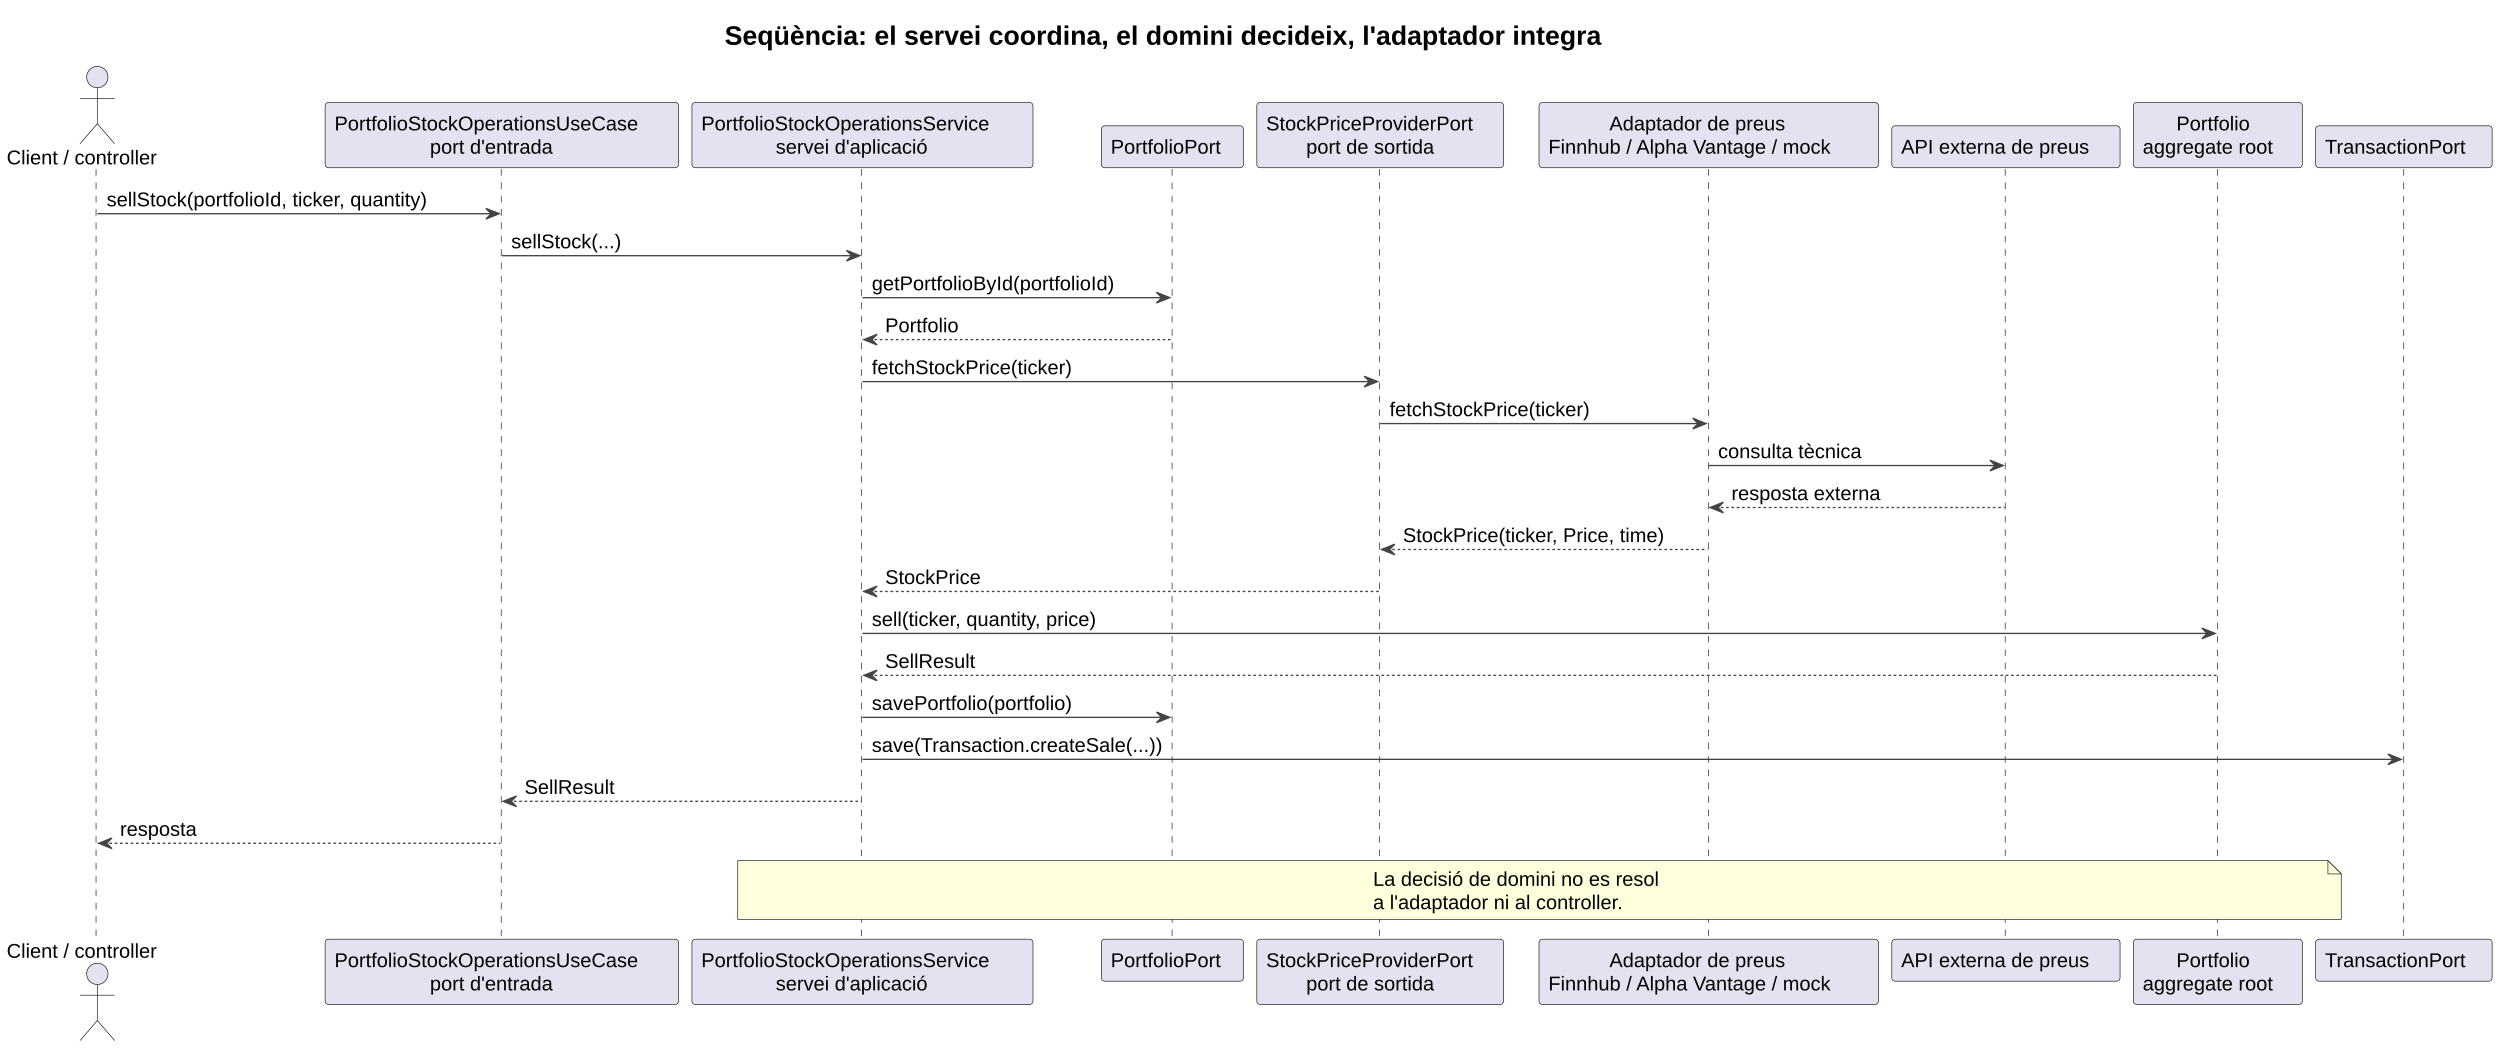
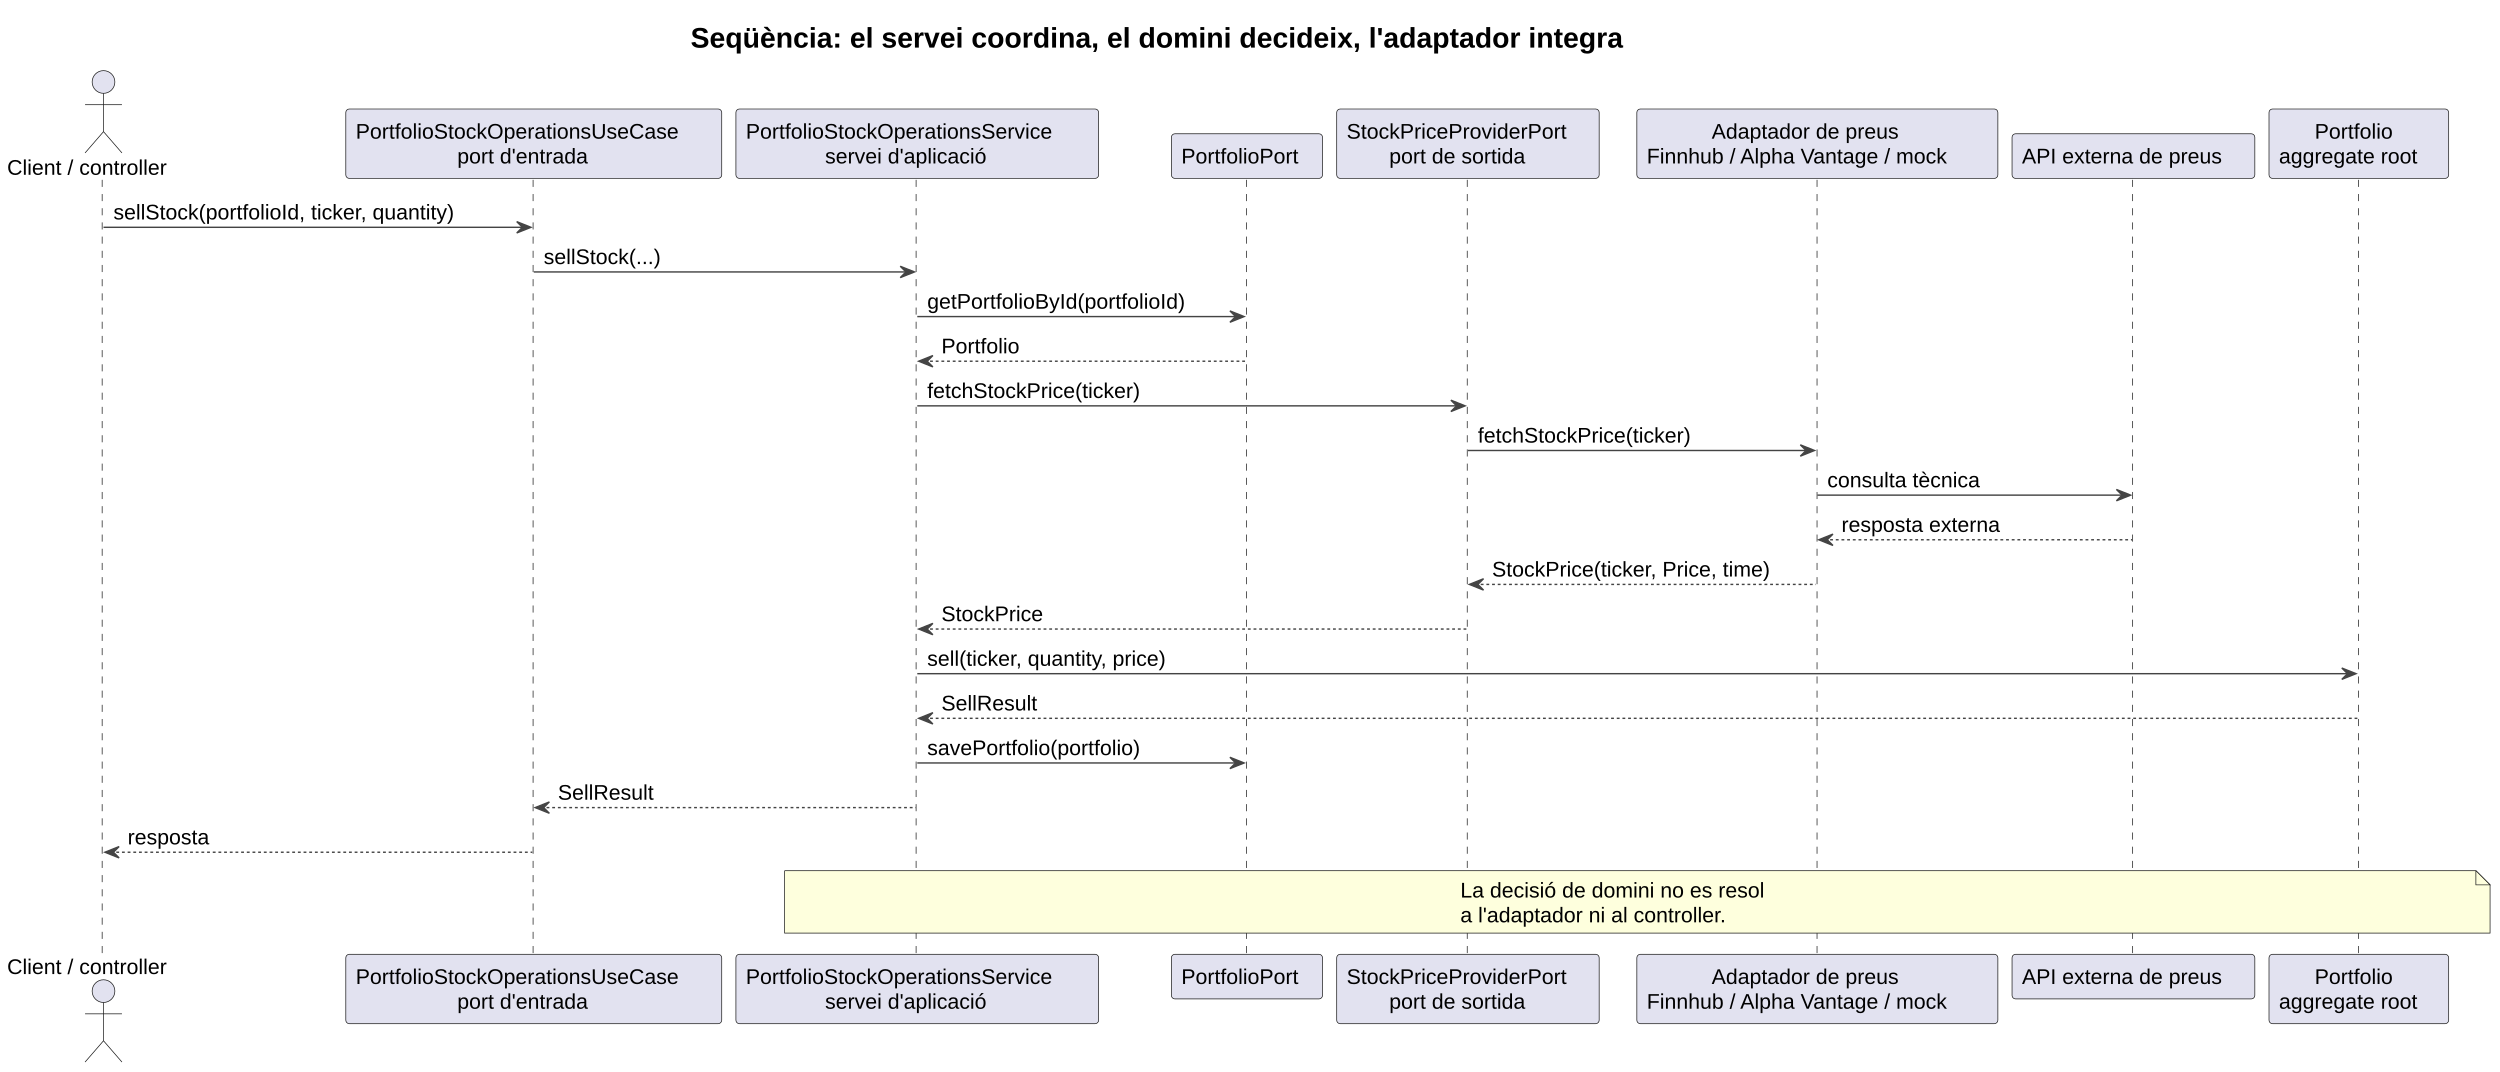
- <svg xmlns="http://www.w3.org/2000/svg" contentStyleType="text/css" data-diagram-type="SEQUENCE" height="787px" preserveAspectRatio="none" style="width:1874px;height:787px;background:#FFFFFF;" version="1.1" viewBox="0 0 1874 787" width="1874px" zoomAndPan="magnify">
+ <svg xmlns="http://www.w3.org/2000/svg" contentStyleType="text/css" data-diagram-type="SEQUENCE" height="755px" preserveAspectRatio="none" style="width:1762px;height:755px;background:#FFFFFF;" version="1.1" viewBox="0 0 1762 755" width="1762px" zoomAndPan="magnify">
  <defs />
  <g>
-     <text fill="#000000" font-family="Arial" font-size="20" font-weight="bold" lengthAdjust="spacing" textLength="785.713" x="543.197" y="33.565">Seqüència: el servei coordina, el domini decideix, l'adaptador integra</text>
+     <text fill="#000000" font-family="Arial" font-size="20" font-weight="bold" lengthAdjust="spacing" textLength="785.713" x="486.719" y="33.565">Seqüència: el servei coordina, el domini decideix, l'adaptador integra</text>
    <g class="participant-lifeline" data-entity-uid="part1" data-qualified-name="Client" id="part1-lifeline">
      <g>
-         <rect fill="#000000" fill-opacity="0" height="578.297" width="8" x="68.951" y="126.742" />
-         <line style="stroke:#181818;stroke-width:0.5;stroke-dasharray:5,5;" x1="72" x2="72" y1="126.742" y2="705.039" />
+         <rect fill="#000000" fill-opacity="0" height="546.836" width="8" x="68.951" y="126.742" />
+         <line style="stroke:#181818;stroke-width:0.5;stroke-dasharray:5,5;" x1="72" x2="72" y1="126.742" y2="673.578" />
      </g>
    </g>
    <g class="participant-lifeline" data-entity-uid="part2" data-qualified-name="InPort" id="part2-lifeline">
      <g>
-         <rect fill="#000000" fill-opacity="0" height="578.297" width="8" x="372.194" y="126.742" />
-         <line style="stroke:#181818;stroke-width:0.5;stroke-dasharray:5,5;" x1="375.719" x2="375.719" y1="126.742" y2="705.039" />
+         <rect fill="#000000" fill-opacity="0" height="546.836" width="8" x="372.194" y="126.742" />
+         <line style="stroke:#181818;stroke-width:0.5;stroke-dasharray:5,5;" x1="375.719" x2="375.719" y1="126.742" y2="673.578" />
      </g>
    </g>
    <g class="participant-lifeline" data-entity-uid="part3" data-qualified-name="Service" id="part3-lifeline">
      <g>
-         <rect fill="#000000" fill-opacity="0" height="578.297" width="8" x="642.497" y="126.742" />
-         <line style="stroke:#181818;stroke-width:0.5;stroke-dasharray:5,5;" x1="645.669" x2="645.669" y1="126.742" y2="705.039" />
+         <rect fill="#000000" fill-opacity="0" height="546.836" width="8" x="642.497" y="126.742" />
+         <line style="stroke:#181818;stroke-width:0.5;stroke-dasharray:5,5;" x1="645.669" x2="645.669" y1="126.742" y2="673.578" />
      </g>
    </g>
    <g class="participant-lifeline" data-entity-uid="part4" data-qualified-name="PortfolioPort" id="part4-lifeline">
      <g>
-         <rect fill="#000000" fill-opacity="0" height="578.297" width="8" x="874.849" y="126.742" />
-         <line style="stroke:#181818;stroke-width:0.5;stroke-dasharray:5,5;" x1="878.593" x2="878.593" y1="126.742" y2="705.039" />
+         <rect fill="#000000" fill-opacity="0" height="546.836" width="8" x="874.849" y="126.742" />
+         <line style="stroke:#181818;stroke-width:0.5;stroke-dasharray:5,5;" x1="878.593" x2="878.593" y1="126.742" y2="673.578" />
      </g>
    </g>
    <g class="participant-lifeline" data-entity-uid="part5" data-qualified-name="PricePort" id="part5-lifeline">
      <g>
-         <rect fill="#000000" fill-opacity="0" height="578.297" width="8" x="1030.601" y="126.742" />
-         <line style="stroke:#181818;stroke-width:0.5;stroke-dasharray:5,5;" x1="1034.105" x2="1034.105" y1="126.742" y2="705.039" />
+         <rect fill="#000000" fill-opacity="0" height="546.836" width="8" x="1030.601" y="126.742" />
+         <line style="stroke:#181818;stroke-width:0.5;stroke-dasharray:5,5;" x1="1034.105" x2="1034.105" y1="126.742" y2="673.578" />
      </g>
    </g>
    <g class="participant-lifeline" data-entity-uid="part6" data-qualified-name="Adapter" id="part6-lifeline">
      <g>
-         <rect fill="#000000" fill-opacity="0" height="578.297" width="8" x="1276.869" y="126.742" />
-         <line style="stroke:#181818;stroke-width:0.5;stroke-dasharray:5,5;" x1="1280.645" x2="1280.645" y1="126.742" y2="705.039" />
+         <rect fill="#000000" fill-opacity="0" height="546.836" width="8" x="1276.869" y="126.742" />
+         <line style="stroke:#181818;stroke-width:0.5;stroke-dasharray:5,5;" x1="1280.645" x2="1280.645" y1="126.742" y2="673.578" />
      </g>
    </g>
    <g class="participant-lifeline" data-entity-uid="part7" data-qualified-name="ExternalApi" id="part7-lifeline">
      <g>
-         <rect fill="#000000" fill-opacity="0" height="578.297" width="8" x="1499.644" y="126.742" />
-         <line style="stroke:#181818;stroke-width:0.5;stroke-dasharray:5,5;" x1="1503.092" x2="1503.092" y1="126.742" y2="705.039" />
+         <rect fill="#000000" fill-opacity="0" height="546.836" width="8" x="1499.644" y="126.742" />
+         <line style="stroke:#181818;stroke-width:0.5;stroke-dasharray:5,5;" x1="1503.092" x2="1503.092" y1="126.742" y2="673.578" />
      </g>
    </g>
    <g class="participant-lifeline" data-entity-uid="part8" data-qualified-name="Portfolio" id="part8-lifeline">
      <g>
-         <rect fill="#000000" fill-opacity="0" height="578.297" width="8" x="1658.509" y="126.742" />
-         <line style="stroke:#181818;stroke-width:0.5;stroke-dasharray:5,5;" x1="1662.197" x2="1662.197" y1="126.742" y2="705.039" />
-       </g>
-     </g>
-     <g class="participant-lifeline" data-entity-uid="part9" data-qualified-name="TransactionPort" id="part9-lifeline">
-       <g>
-         <rect fill="#000000" fill-opacity="0" height="578.297" width="8" x="1797.964" y="126.742" />
-         <line style="stroke:#181818;stroke-width:0.5;stroke-dasharray:5,5;" x1="1801.821" x2="1801.821" y1="126.742" y2="705.039" />
+         <rect fill="#000000" fill-opacity="0" height="546.836" width="8" x="1658.509" y="126.742" />
+         <line style="stroke:#181818;stroke-width:0.5;stroke-dasharray:5,5;" x1="1662.197" x2="1662.197" y1="126.742" y2="673.578" />
      </g>
    </g>
    <g class="participant participant-head" data-entity-uid="part1" data-qualified-name="Client" id="part1-head">
      <text fill="#000000" font-family="Arial" font-size="15" lengthAdjust="spacing" textLength="129.902" x="5" y="123.205">Client / controller</text>
      <ellipse cx="72.951" cy="57.781" fill="#E2E2F0" rx="8" ry="8" style="stroke:#181818;stroke-width:0.5;" />
      <path d="M72.951,65.781 L72.951,92.781 M59.951,73.781 L85.951,73.781 M72.951,92.781 L59.951,107.781 M72.951,92.781 L85.951,107.781" fill="none" style="stroke:#181818;stroke-width:0.5;" />
    </g>
    <g class="participant participant-tail" data-entity-uid="part1" data-qualified-name="Client" id="part1-tail">
-       <text fill="#000000" font-family="Arial" font-size="15" lengthAdjust="spacing" textLength="129.902" x="5" y="717.962">Client / controller</text>
-       <ellipse cx="72.951" cy="730" fill="#E2E2F0" rx="8" ry="8" style="stroke:#181818;stroke-width:0.5;" />
-       <path d="M72.951,738 L72.951,765 M59.951,746 L85.951,746 M72.951,765 L59.951,780 M72.951,765 L85.951,780" fill="none" style="stroke:#181818;stroke-width:0.5;" />
+       <text fill="#000000" font-family="Arial" font-size="15" lengthAdjust="spacing" textLength="129.902" x="5" y="686.501">Client / controller</text>
+       <ellipse cx="72.951" cy="698.539" fill="#E2E2F0" rx="8" ry="8" style="stroke:#181818;stroke-width:0.5;" />
+       <path d="M72.951,706.539 L72.951,733.539 M59.951,714.539 L85.951,714.539 M72.951,733.539 L59.951,748.539 M72.951,733.539 L85.951,748.539" fill="none" style="stroke:#181818;stroke-width:0.5;" />
    </g>
    <g class="participant participant-head" data-entity-uid="part2" data-qualified-name="InPort" id="part2-head">
      <rect fill="#E2E2F0" height="48.922" rx="2.5" ry="2.5" style="stroke:#181818;stroke-width:0.5;" width="264.95" x="243.72" y="76.82" />
      <text fill="#000000" font-family="Arial" font-size="15" lengthAdjust="spacing" textLength="250.95" x="250.72" y="97.744">PortfolioStockOperationsUseCase</text>
      <text fill="#000000" font-family="Arial" font-size="15" lengthAdjust="spacing" textLength="107.849" x="322.27" y="115.205">port d'entrada</text>
    </g>
    <g class="participant participant-tail" data-entity-uid="part2" data-qualified-name="InPort" id="part2-tail">
-       <rect fill="#E2E2F0" height="48.922" rx="2.5" ry="2.5" style="stroke:#181818;stroke-width:0.5;" width="264.95" x="243.72" y="704.039" />
-       <text fill="#000000" font-family="Arial" font-size="15" lengthAdjust="spacing" textLength="250.95" x="250.72" y="724.962">PortfolioStockOperationsUseCase</text>
-       <text fill="#000000" font-family="Arial" font-size="15" lengthAdjust="spacing" textLength="107.849" x="322.27" y="742.423">port d'entrada</text>
+       <rect fill="#E2E2F0" height="48.922" rx="2.5" ry="2.5" style="stroke:#181818;stroke-width:0.5;" width="264.95" x="243.72" y="672.578" />
+       <text fill="#000000" font-family="Arial" font-size="15" lengthAdjust="spacing" textLength="250.95" x="250.72" y="693.501">PortfolioStockOperationsUseCase</text>
+       <text fill="#000000" font-family="Arial" font-size="15" lengthAdjust="spacing" textLength="107.849" x="322.27" y="710.962">port d'entrada</text>
    </g>
    <g class="participant participant-head" data-entity-uid="part3" data-qualified-name="Service" id="part3-head">
      <rect fill="#E2E2F0" height="48.922" rx="2.5" ry="2.5" style="stroke:#181818;stroke-width:0.5;" width="255.655" x="518.669" y="76.82" />
      <text fill="#000000" font-family="Arial" font-size="15" lengthAdjust="spacing" textLength="241.655" x="525.669" y="97.744">PortfolioStockOperationsService</text>
      <text fill="#000000" font-family="Arial" font-size="15" lengthAdjust="spacing" textLength="129.976" x="581.509" y="115.205">servei d'aplicació</text>
    </g>
    <g class="participant participant-tail" data-entity-uid="part3" data-qualified-name="Service" id="part3-tail">
-       <rect fill="#E2E2F0" height="48.922" rx="2.5" ry="2.5" style="stroke:#181818;stroke-width:0.5;" width="255.655" x="518.669" y="704.039" />
-       <text fill="#000000" font-family="Arial" font-size="15" lengthAdjust="spacing" textLength="241.655" x="525.669" y="724.962">PortfolioStockOperationsService</text>
-       <text fill="#000000" font-family="Arial" font-size="15" lengthAdjust="spacing" textLength="129.976" x="581.509" y="742.423">servei d'aplicació</text>
+       <rect fill="#E2E2F0" height="48.922" rx="2.5" ry="2.5" style="stroke:#181818;stroke-width:0.5;" width="255.655" x="518.669" y="672.578" />
+       <text fill="#000000" font-family="Arial" font-size="15" lengthAdjust="spacing" textLength="241.655" x="525.669" y="693.501">PortfolioStockOperationsService</text>
+       <text fill="#000000" font-family="Arial" font-size="15" lengthAdjust="spacing" textLength="129.976" x="581.509" y="710.962">servei d'aplicació</text>
    </g>
    <g class="participant participant-head" data-entity-uid="part4" data-qualified-name="PortfolioPort" id="part4-head">
      <rect fill="#E2E2F0" height="31.461" rx="2.5" ry="2.5" style="stroke:#181818;stroke-width:0.5;" width="106.512" x="825.593" y="94.281" />
      <text fill="#000000" font-family="Arial" font-size="15" lengthAdjust="spacing" textLength="92.512" x="832.593" y="115.205">PortfolioPort</text>
    </g>
    <g class="participant participant-tail" data-entity-uid="part4" data-qualified-name="PortfolioPort" id="part4-tail">
-       <rect fill="#E2E2F0" height="31.461" rx="2.5" ry="2.5" style="stroke:#181818;stroke-width:0.5;" width="106.512" x="825.593" y="704.039" />
-       <text fill="#000000" font-family="Arial" font-size="15" lengthAdjust="spacing" textLength="92.512" x="832.593" y="724.962">PortfolioPort</text>
+       <rect fill="#E2E2F0" height="31.461" rx="2.5" ry="2.5" style="stroke:#181818;stroke-width:0.5;" width="106.512" x="825.593" y="672.578" />
+       <text fill="#000000" font-family="Arial" font-size="15" lengthAdjust="spacing" textLength="92.512" x="832.593" y="693.501">PortfolioPort</text>
    </g>
    <g class="participant participant-head" data-entity-uid="part5" data-qualified-name="PricePort" id="part5-head">
      <rect fill="#E2E2F0" height="48.922" rx="2.5" ry="2.5" style="stroke:#181818;stroke-width:0.5;" width="184.991" x="942.105" y="76.82" />
      <text fill="#000000" font-family="Arial" font-size="15" lengthAdjust="spacing" textLength="170.991" x="949.105" y="97.744">StockPriceProviderPort</text>
      <text fill="#000000" font-family="Arial" font-size="15" lengthAdjust="spacing" textLength="110.955" x="979.123" y="115.205">port de sortida</text>
    </g>
    <g class="participant participant-tail" data-entity-uid="part5" data-qualified-name="PricePort" id="part5-tail">
-       <rect fill="#E2E2F0" height="48.922" rx="2.5" ry="2.5" style="stroke:#181818;stroke-width:0.5;" width="184.991" x="942.105" y="704.039" />
-       <text fill="#000000" font-family="Arial" font-size="15" lengthAdjust="spacing" textLength="170.991" x="949.105" y="724.962">StockPriceProviderPort</text>
-       <text fill="#000000" font-family="Arial" font-size="15" lengthAdjust="spacing" textLength="110.955" x="979.123" y="742.423">port de sortida</text>
+       <rect fill="#E2E2F0" height="48.922" rx="2.5" ry="2.5" style="stroke:#181818;stroke-width:0.5;" width="184.991" x="942.105" y="672.578" />
+       <text fill="#000000" font-family="Arial" font-size="15" lengthAdjust="spacing" textLength="170.991" x="949.105" y="693.501">StockPriceProviderPort</text>
+       <text fill="#000000" font-family="Arial" font-size="15" lengthAdjust="spacing" textLength="110.955" x="979.123" y="710.962">port de sortida</text>
    </g>
    <g class="participant participant-head" data-entity-uid="part6" data-qualified-name="Adapter" id="part6-head">
      <rect fill="#E2E2F0" height="48.922" rx="2.5" ry="2.5" style="stroke:#181818;stroke-width:0.5;" width="254.447" x="1153.645" y="76.82" />
      <text fill="#000000" font-family="Arial" font-size="15" lengthAdjust="spacing" textLength="148.96" x="1206.389" y="97.744">Adaptador de preus</text>
      <text fill="#000000" font-family="Arial" font-size="15" lengthAdjust="spacing" textLength="240.447" x="1160.645" y="115.205">Finnhub / Alpha Vantage / mock</text>
    </g>
    <g class="participant participant-tail" data-entity-uid="part6" data-qualified-name="Adapter" id="part6-tail">
-       <rect fill="#E2E2F0" height="48.922" rx="2.5" ry="2.5" style="stroke:#181818;stroke-width:0.5;" width="254.447" x="1153.645" y="704.039" />
-       <text fill="#000000" font-family="Arial" font-size="15" lengthAdjust="spacing" textLength="148.96" x="1206.389" y="724.962">Adaptador de preus</text>
-       <text fill="#000000" font-family="Arial" font-size="15" lengthAdjust="spacing" textLength="240.447" x="1160.645" y="742.423">Finnhub / Alpha Vantage / mock</text>
+       <rect fill="#E2E2F0" height="48.922" rx="2.5" ry="2.5" style="stroke:#181818;stroke-width:0.5;" width="254.447" x="1153.645" y="672.578" />
+       <text fill="#000000" font-family="Arial" font-size="15" lengthAdjust="spacing" textLength="148.96" x="1206.389" y="693.501">Adaptador de preus</text>
+       <text fill="#000000" font-family="Arial" font-size="15" lengthAdjust="spacing" textLength="240.447" x="1160.645" y="710.962">Finnhub / Alpha Vantage / mock</text>
    </g>
    <g class="participant participant-head" data-entity-uid="part7" data-qualified-name="ExternalApi" id="part7-head">
      <rect fill="#E2E2F0" height="31.461" rx="2.5" ry="2.5" style="stroke:#181818;stroke-width:0.5;" width="171.105" x="1418.092" y="94.281" />
      <text fill="#000000" font-family="Arial" font-size="15" lengthAdjust="spacing" textLength="157.105" x="1425.092" y="115.205">API externa de preus</text>
    </g>
    <g class="participant participant-tail" data-entity-uid="part7" data-qualified-name="ExternalApi" id="part7-tail">
-       <rect fill="#E2E2F0" height="31.461" rx="2.5" ry="2.5" style="stroke:#181818;stroke-width:0.5;" width="171.105" x="1418.092" y="704.039" />
-       <text fill="#000000" font-family="Arial" font-size="15" lengthAdjust="spacing" textLength="157.105" x="1425.092" y="724.962">API externa de preus</text>
+       <rect fill="#E2E2F0" height="31.461" rx="2.5" ry="2.5" style="stroke:#181818;stroke-width:0.5;" width="171.105" x="1418.092" y="672.578" />
+       <text fill="#000000" font-family="Arial" font-size="15" lengthAdjust="spacing" textLength="157.105" x="1425.092" y="693.501">API externa de preus</text>
    </g>
    <g class="participant participant-head" data-entity-uid="part8" data-qualified-name="Portfolio" id="part8-head">
      <rect fill="#E2E2F0" height="48.922" rx="2.5" ry="2.5" style="stroke:#181818;stroke-width:0.5;" width="126.624" x="1599.197" y="76.82" />
      <text fill="#000000" font-family="Arial" font-size="15" lengthAdjust="spacing" textLength="62.241" x="1631.388" y="97.744">Portfolio</text>
      <text fill="#000000" font-family="Arial" font-size="15" lengthAdjust="spacing" textLength="112.624" x="1606.197" y="115.205">aggregate root</text>
    </g>
    <g class="participant participant-tail" data-entity-uid="part8" data-qualified-name="Portfolio" id="part8-tail">
-       <rect fill="#E2E2F0" height="48.922" rx="2.5" ry="2.5" style="stroke:#181818;stroke-width:0.5;" width="126.624" x="1599.197" y="704.039" />
-       <text fill="#000000" font-family="Arial" font-size="15" lengthAdjust="spacing" textLength="62.241" x="1631.388" y="724.962">Portfolio</text>
-       <text fill="#000000" font-family="Arial" font-size="15" lengthAdjust="spacing" textLength="112.624" x="1606.197" y="742.423">aggregate root</text>
-     </g>
-     <g class="participant participant-head" data-entity-uid="part9" data-qualified-name="TransactionPort" id="part9-head">
-       <rect fill="#E2E2F0" height="31.461" rx="2.5" ry="2.5" style="stroke:#181818;stroke-width:0.5;" width="132.286" x="1735.821" y="94.281" />
-       <text fill="#000000" font-family="Arial" font-size="15" lengthAdjust="spacing" textLength="118.286" x="1742.821" y="115.205">TransactionPort</text>
-     </g>
-     <g class="participant participant-tail" data-entity-uid="part9" data-qualified-name="TransactionPort" id="part9-tail">
-       <rect fill="#E2E2F0" height="31.461" rx="2.5" ry="2.5" style="stroke:#181818;stroke-width:0.5;" width="132.286" x="1735.821" y="704.039" />
-       <text fill="#000000" font-family="Arial" font-size="15" lengthAdjust="spacing" textLength="118.286" x="1742.821" y="724.962">TransactionPort</text>
+       <rect fill="#E2E2F0" height="48.922" rx="2.5" ry="2.5" style="stroke:#181818;stroke-width:0.5;" width="126.624" x="1599.197" y="672.578" />
+       <text fill="#000000" font-family="Arial" font-size="15" lengthAdjust="spacing" textLength="62.241" x="1631.388" y="693.501">Portfolio</text>
+       <text fill="#000000" font-family="Arial" font-size="15" lengthAdjust="spacing" textLength="112.624" x="1606.197" y="710.962">aggregate root</text>
    </g>
    <g class="message" data-entity-1="part1" data-entity-2="part2" id="msg1">
      <polygon fill="#444444" points="364.194,156.203,374.194,160.203,364.194,164.203,368.194,160.203" style="stroke:#444444;stroke-width:1;" />
      <line style="stroke:#444444;stroke-width:1;" x1="72.951" x2="370.194" y1="160.203" y2="160.203" />
      <text fill="#000000" font-family="Arial" font-size="15" lengthAdjust="spacing" textLength="279.243" x="79.951" y="154.666">sellStock(portfolioId, ticker, quantity)</text>
    </g>
    <g class="message" data-entity-1="part2" data-entity-2="part3" id="msg2">
      <polygon fill="#444444" points="634.497,187.664,644.497,191.664,634.497,195.664,638.497,191.664" style="stroke:#444444;stroke-width:1;" />
      <line style="stroke:#444444;stroke-width:1;" x1="376.194" x2="640.497" y1="191.664" y2="191.664" />
      <text fill="#000000" font-family="Arial" font-size="15" lengthAdjust="spacing" textLength="92.9" x="383.194" y="186.126">sellStock(...)</text>
    </g>
    <g class="message" data-entity-1="part3" data-entity-2="part4" id="msg3">
      <polygon fill="#444444" points="866.849,219.125,876.849,223.125,866.849,227.125,870.849,223.125" style="stroke:#444444;stroke-width:1;" />
      <line style="stroke:#444444;stroke-width:1;" x1="646.497" x2="872.849" y1="223.125" y2="223.125" />
      <text fill="#000000" font-family="Arial" font-size="15" lengthAdjust="spacing" textLength="208.352" x="653.497" y="217.587">getPortfolioById(portfolioId)</text>
    </g>
    <g class="message" data-entity-1="part4" data-entity-2="part3" id="msg4">
      <polygon fill="#444444" points="657.497,250.586,647.497,254.586,657.497,258.586,653.497,254.586" style="stroke:#444444;stroke-width:1;" />
      <line style="stroke:#444444;stroke-width:1;stroke-dasharray:2,2;" x1="651.497" x2="877.849" y1="254.586" y2="254.586" />
      <text fill="#000000" font-family="Arial" font-size="15" lengthAdjust="spacing" textLength="62.241" x="663.497" y="249.048">Portfolio</text>
    </g>
    <g class="message" data-entity-1="part3" data-entity-2="part5" id="msg5">
      <polygon fill="#444444" points="1022.601,282.047,1032.601,286.047,1022.601,290.047,1026.601,286.047" style="stroke:#444444;stroke-width:1;" />
      <line style="stroke:#444444;stroke-width:1;" x1="646.497" x2="1028.601" y1="286.047" y2="286.047" />
      <text fill="#000000" font-family="Arial" font-size="15" lengthAdjust="spacing" textLength="170.596" x="653.497" y="280.509">fetchStockPrice(ticker)</text>
    </g>
    <g class="message" data-entity-1="part5" data-entity-2="part6" id="msg6">
      <polygon fill="#444444" points="1268.869,313.508,1278.869,317.508,1268.869,321.508,1272.869,317.508" style="stroke:#444444;stroke-width:1;" />
      <line style="stroke:#444444;stroke-width:1;" x1="1034.601" x2="1274.869" y1="317.508" y2="317.508" />
      <text fill="#000000" font-family="Arial" font-size="15" lengthAdjust="spacing" textLength="170.596" x="1041.601" y="311.97">fetchStockPrice(ticker)</text>
    </g>
    <g class="message" data-entity-1="part6" data-entity-2="part7" id="msg7">
      <polygon fill="#444444" points="1491.644,344.969,1501.644,348.969,1491.644,352.969,1495.644,348.969" style="stroke:#444444;stroke-width:1;" />
      <line style="stroke:#444444;stroke-width:1;" x1="1280.869" x2="1497.644" y1="348.969" y2="348.969" />
      <text fill="#000000" font-family="Arial" font-size="15" lengthAdjust="spacing" textLength="122.732" x="1287.869" y="343.431">consulta tècnica</text>
    </g>
    <g class="message" data-entity-1="part7" data-entity-2="part6" id="msg8">
      <polygon fill="#444444" points="1291.869,376.43,1281.869,380.43,1291.869,384.43,1287.869,380.43" style="stroke:#444444;stroke-width:1;" />
      <line style="stroke:#444444;stroke-width:1;stroke-dasharray:2,2;" x1="1285.869" x2="1502.644" y1="380.43" y2="380.43" />
      <text fill="#000000" font-family="Arial" font-size="15" lengthAdjust="spacing" textLength="127.647" x="1297.869" y="374.892">resposta externa</text>
    </g>
    <g class="message" data-entity-1="part6" data-entity-2="part5" id="msg9">
      <polygon fill="#444444" points="1045.601,407.891,1035.601,411.891,1045.601,415.891,1041.601,411.891" style="stroke:#444444;stroke-width:1;" />
      <line style="stroke:#444444;stroke-width:1;stroke-dasharray:2,2;" x1="1039.601" x2="1279.869" y1="411.891" y2="411.891" />
      <text fill="#000000" font-family="Arial" font-size="15" lengthAdjust="spacing" textLength="222.268" x="1051.601" y="406.353">StockPrice(ticker, Price, time)</text>
    </g>
    <g class="message" data-entity-1="part5" data-entity-2="part3" id="msg10">
      <polygon fill="#444444" points="657.497,439.352,647.497,443.352,657.497,447.352,653.497,443.352" style="stroke:#444444;stroke-width:1;" />
      <line style="stroke:#444444;stroke-width:1;stroke-dasharray:2,2;" x1="651.497" x2="1033.601" y1="443.352" y2="443.352" />
      <text fill="#000000" font-family="Arial" font-size="15" lengthAdjust="spacing" textLength="78.369" x="663.497" y="437.814">StockPrice</text>
    </g>
    <g class="message" data-entity-1="part3" data-entity-2="part8" id="msg11">
      <polygon fill="#444444" points="1650.509,470.812,1660.509,474.812,1650.509,478.812,1654.509,474.812" style="stroke:#444444;stroke-width:1;" />
      <line style="stroke:#444444;stroke-width:1;" x1="646.497" x2="1656.509" y1="474.812" y2="474.812" />
      <text fill="#000000" font-family="Arial" font-size="15" lengthAdjust="spacing" textLength="198.398" x="653.497" y="469.275">sell(ticker, quantity, price)</text>
    </g>
    <g class="message" data-entity-1="part8" data-entity-2="part3" id="msg12">
      <polygon fill="#444444" points="657.497,502.273,647.497,506.273,657.497,510.273,653.497,506.273" style="stroke:#444444;stroke-width:1;" />
      <line style="stroke:#444444;stroke-width:1;stroke-dasharray:2,2;" x1="651.497" x2="1661.509" y1="506.273" y2="506.273" />
      <text fill="#000000" font-family="Arial" font-size="15" lengthAdjust="spacing" textLength="74.106" x="663.497" y="500.736">SellResult</text>
    </g>
    <g class="message" data-entity-1="part3" data-entity-2="part4" id="msg13">
      <polygon fill="#444444" points="866.849,533.734,876.849,537.734,866.849,541.734,870.849,537.734" style="stroke:#444444;stroke-width:1;" />
      <line style="stroke:#444444;stroke-width:1;" x1="646.497" x2="872.849" y1="537.734" y2="537.734" />
      <text fill="#000000" font-family="Arial" font-size="15" lengthAdjust="spacing" textLength="171.775" x="653.497" y="532.197">savePortfolio(portfolio)</text>
    </g>
-     <g class="message" data-entity-1="part3" data-entity-2="part9" id="msg14">
-       <polygon fill="#444444" points="1789.964,565.195,1799.964,569.195,1789.964,573.195,1793.964,569.195" style="stroke:#444444;stroke-width:1;" />
-       <line style="stroke:#444444;stroke-width:1;" x1="646.497" x2="1795.964" y1="569.195" y2="569.195" />
-       <text fill="#000000" font-family="Arial" font-size="15" lengthAdjust="spacing" textLength="245.662" x="653.497" y="563.658">save(Transaction.createSale(...))</text>
-     </g>
-     <g class="message" data-entity-1="part3" data-entity-2="part2" id="msg15">
-       <polygon fill="#444444" points="387.194,596.656,377.194,600.656,387.194,604.656,383.194,600.656" style="stroke:#444444;stroke-width:1;" />
-       <line style="stroke:#444444;stroke-width:1;stroke-dasharray:2,2;" x1="381.194" x2="645.497" y1="600.656" y2="600.656" />
-       <text fill="#000000" font-family="Arial" font-size="15" lengthAdjust="spacing" textLength="74.106" x="393.194" y="595.119">SellResult</text>
-     </g>
-     <g class="message" data-entity-1="part2" data-entity-2="part1" id="msg16">
-       <polygon fill="#444444" points="83.951,628.117,73.951,632.117,83.951,636.117,79.951,632.117" style="stroke:#444444;stroke-width:1;" />
-       <line style="stroke:#444444;stroke-width:1;stroke-dasharray:2,2;" x1="77.951" x2="375.194" y1="632.117" y2="632.117" />
-       <text fill="#000000" font-family="Arial" font-size="15" lengthAdjust="spacing" textLength="64.797" x="89.951" y="626.58">resposta</text>
-     </g>
-     <path d="M553,645.117 L553,689.117 L1755,689.117 L1755,655.117 L1745,645.117 L553,645.117" fill="#FEFFDD" style="stroke:#181818;stroke-width:0.5;" />
-     <path d="M1745,645.117 L1745,655.117 L1755,655.117 L1745,645.117" fill="#FEFFDD" style="stroke:#181818;stroke-width:0.5;" />
-     <text fill="#000000" font-family="Arial" font-size="15" lengthAdjust="spacing" textLength="240.667" x="1029.243" y="664.04">La decisió de domini no es resol</text>
-     <text fill="#000000" font-family="Arial" font-size="15" lengthAdjust="spacing" textLength="217.61" x="1029.243" y="681.501">a l'adaptador ni al controller.</text>
+     <g class="message" data-entity-1="part3" data-entity-2="part2" id="msg14">
+       <polygon fill="#444444" points="387.194,565.195,377.194,569.195,387.194,573.195,383.194,569.195" style="stroke:#444444;stroke-width:1;" />
+       <line style="stroke:#444444;stroke-width:1;stroke-dasharray:2,2;" x1="381.194" x2="645.497" y1="569.195" y2="569.195" />
+       <text fill="#000000" font-family="Arial" font-size="15" lengthAdjust="spacing" textLength="74.106" x="393.194" y="563.658">SellResult</text>
+     </g>
+     <g class="message" data-entity-1="part2" data-entity-2="part1" id="msg15">
+       <polygon fill="#444444" points="83.951,596.656,73.951,600.656,83.951,604.656,79.951,600.656" style="stroke:#444444;stroke-width:1;" />
+       <line style="stroke:#444444;stroke-width:1;stroke-dasharray:2,2;" x1="77.951" x2="375.194" y1="600.656" y2="600.656" />
+       <text fill="#000000" font-family="Arial" font-size="15" lengthAdjust="spacing" textLength="64.797" x="89.951" y="595.119">resposta</text>
+     </g>
+     <path d="M553,613.656 L553,657.656 L1755,657.656 L1755,623.656 L1745,613.656 L553,613.656" fill="#FEFFDD" style="stroke:#181818;stroke-width:0.5;" />
+     <path d="M1745,613.656 L1745,623.656 L1755,623.656 L1745,613.656" fill="#FEFFDD" style="stroke:#181818;stroke-width:0.5;" />
+     <text fill="#000000" font-family="Arial" font-size="15" lengthAdjust="spacing" textLength="240.667" x="1029.243" y="632.58">La decisió de domini no es resol</text>
+     <text fill="#000000" font-family="Arial" font-size="15" lengthAdjust="spacing" textLength="217.61" x="1029.243" y="650.04">a l'adaptador ni al controller.</text>
  </g>
</svg>
